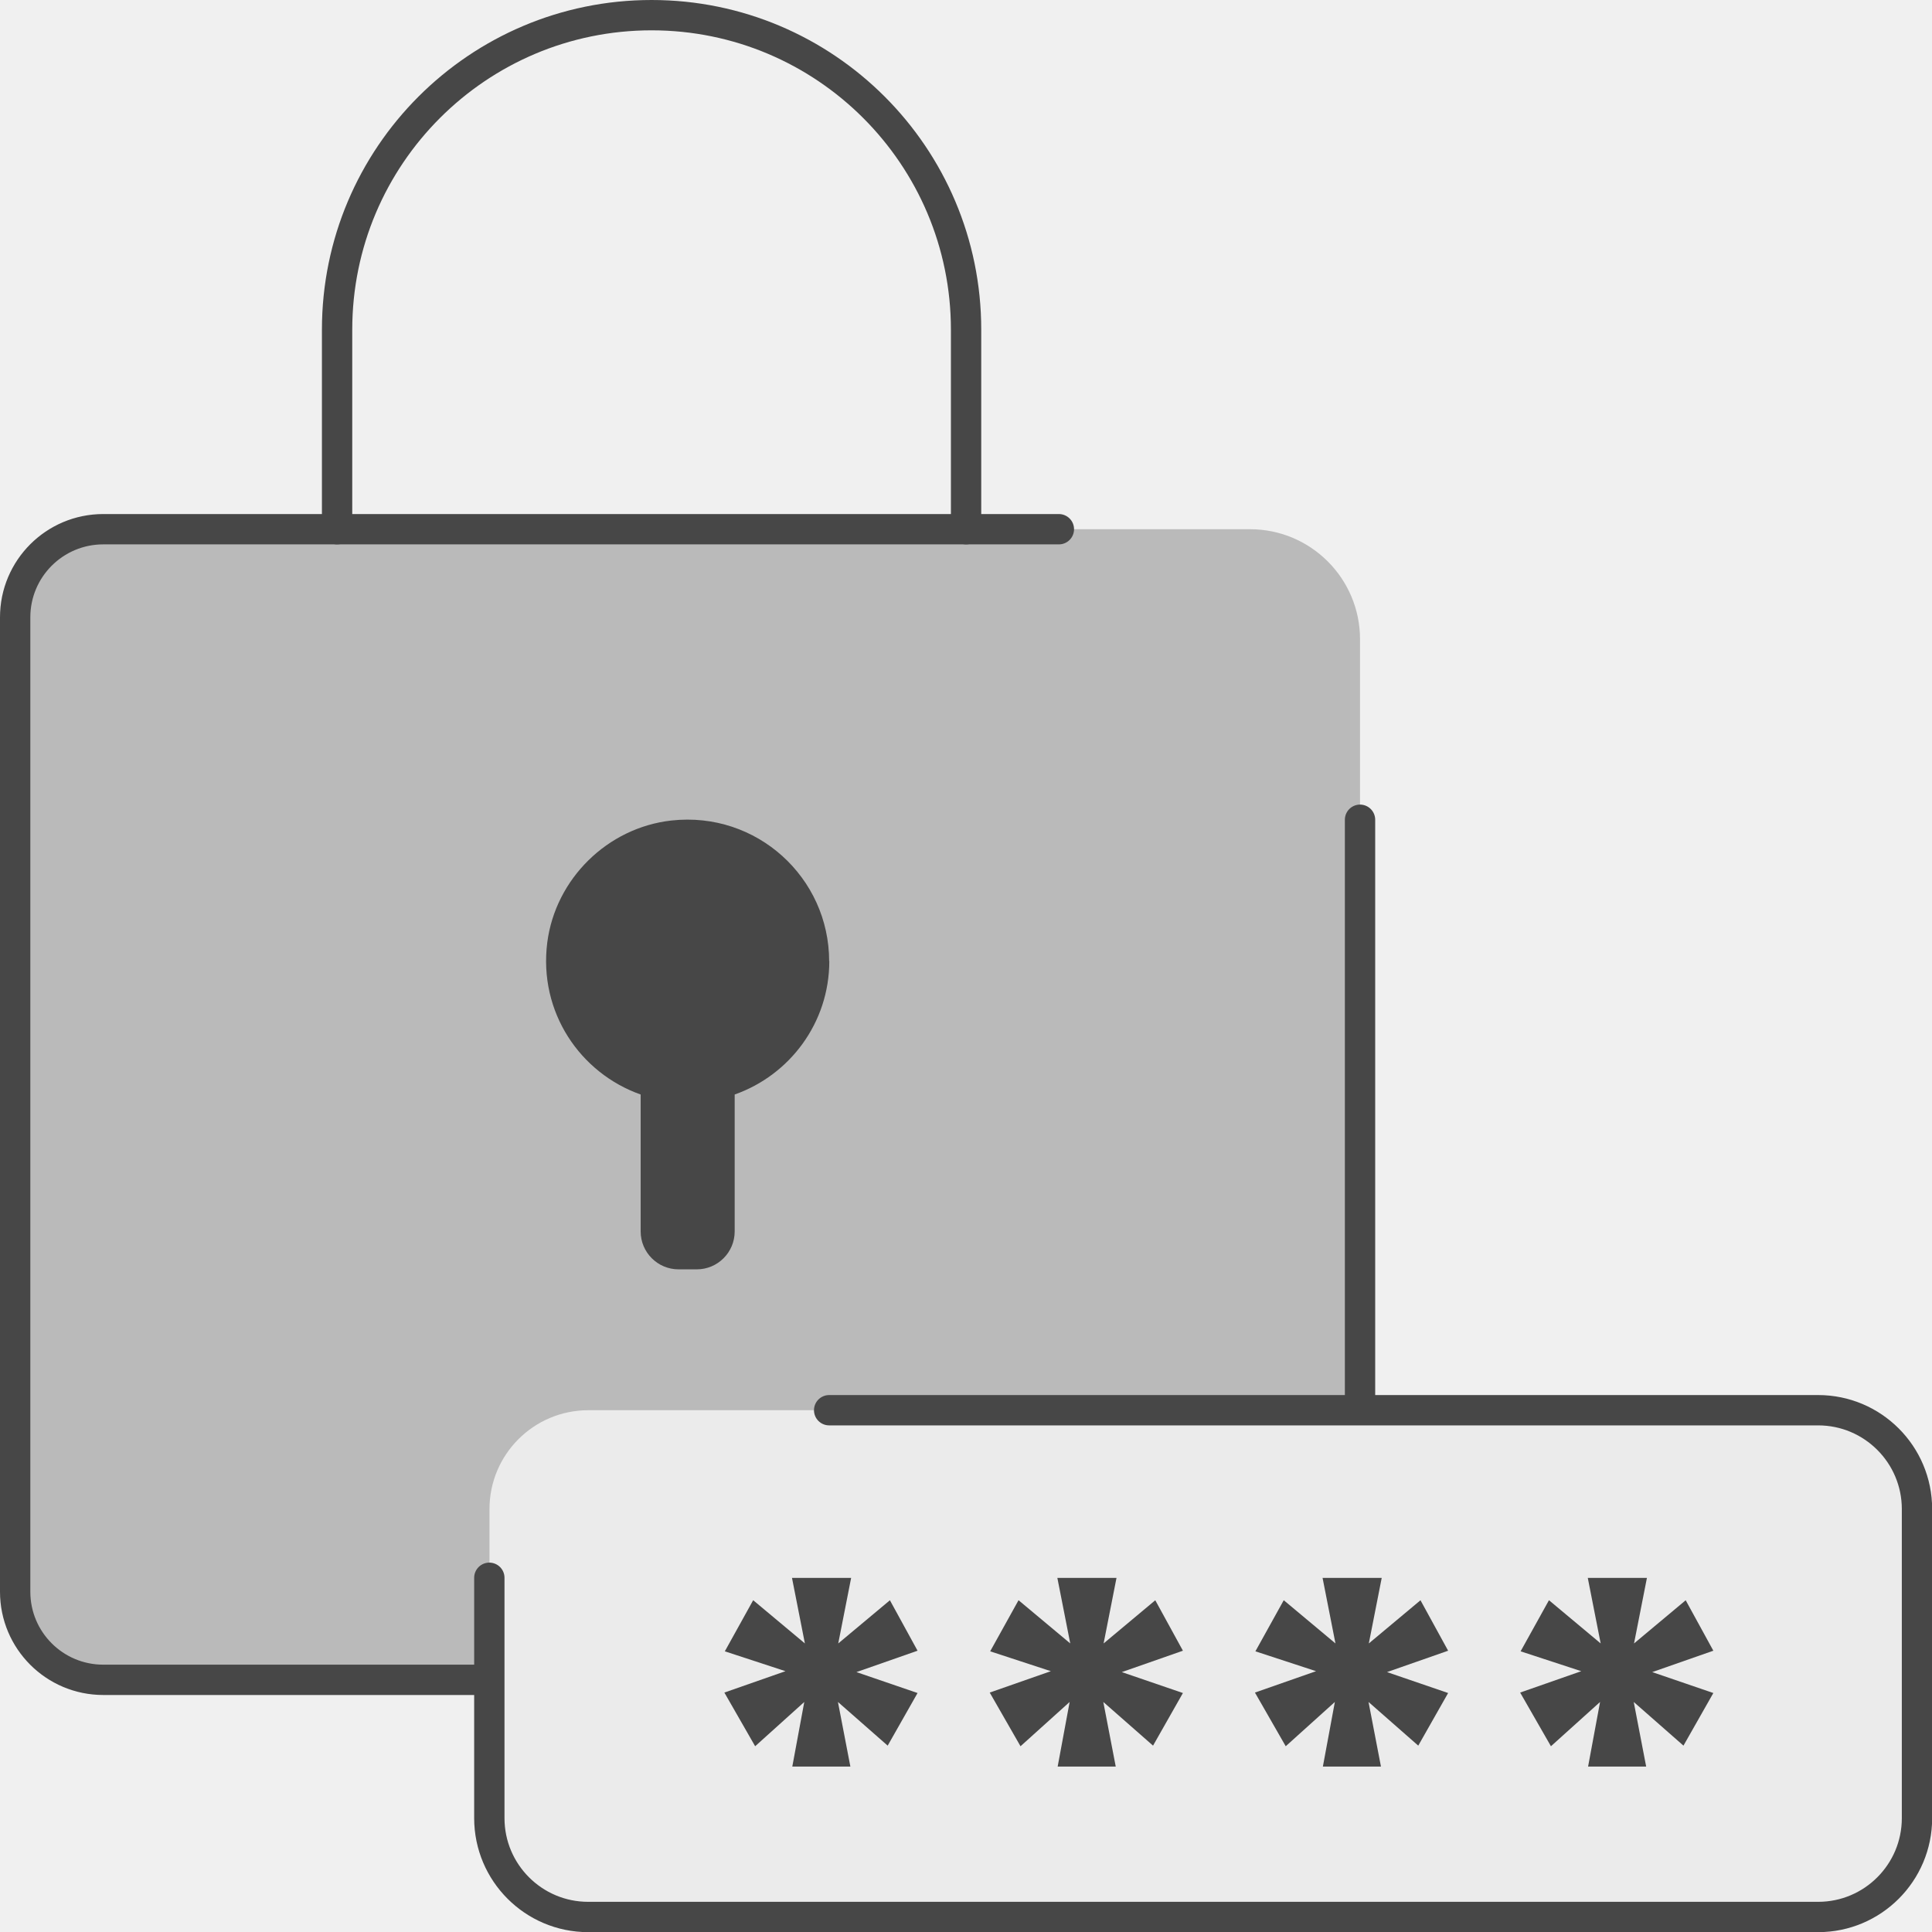
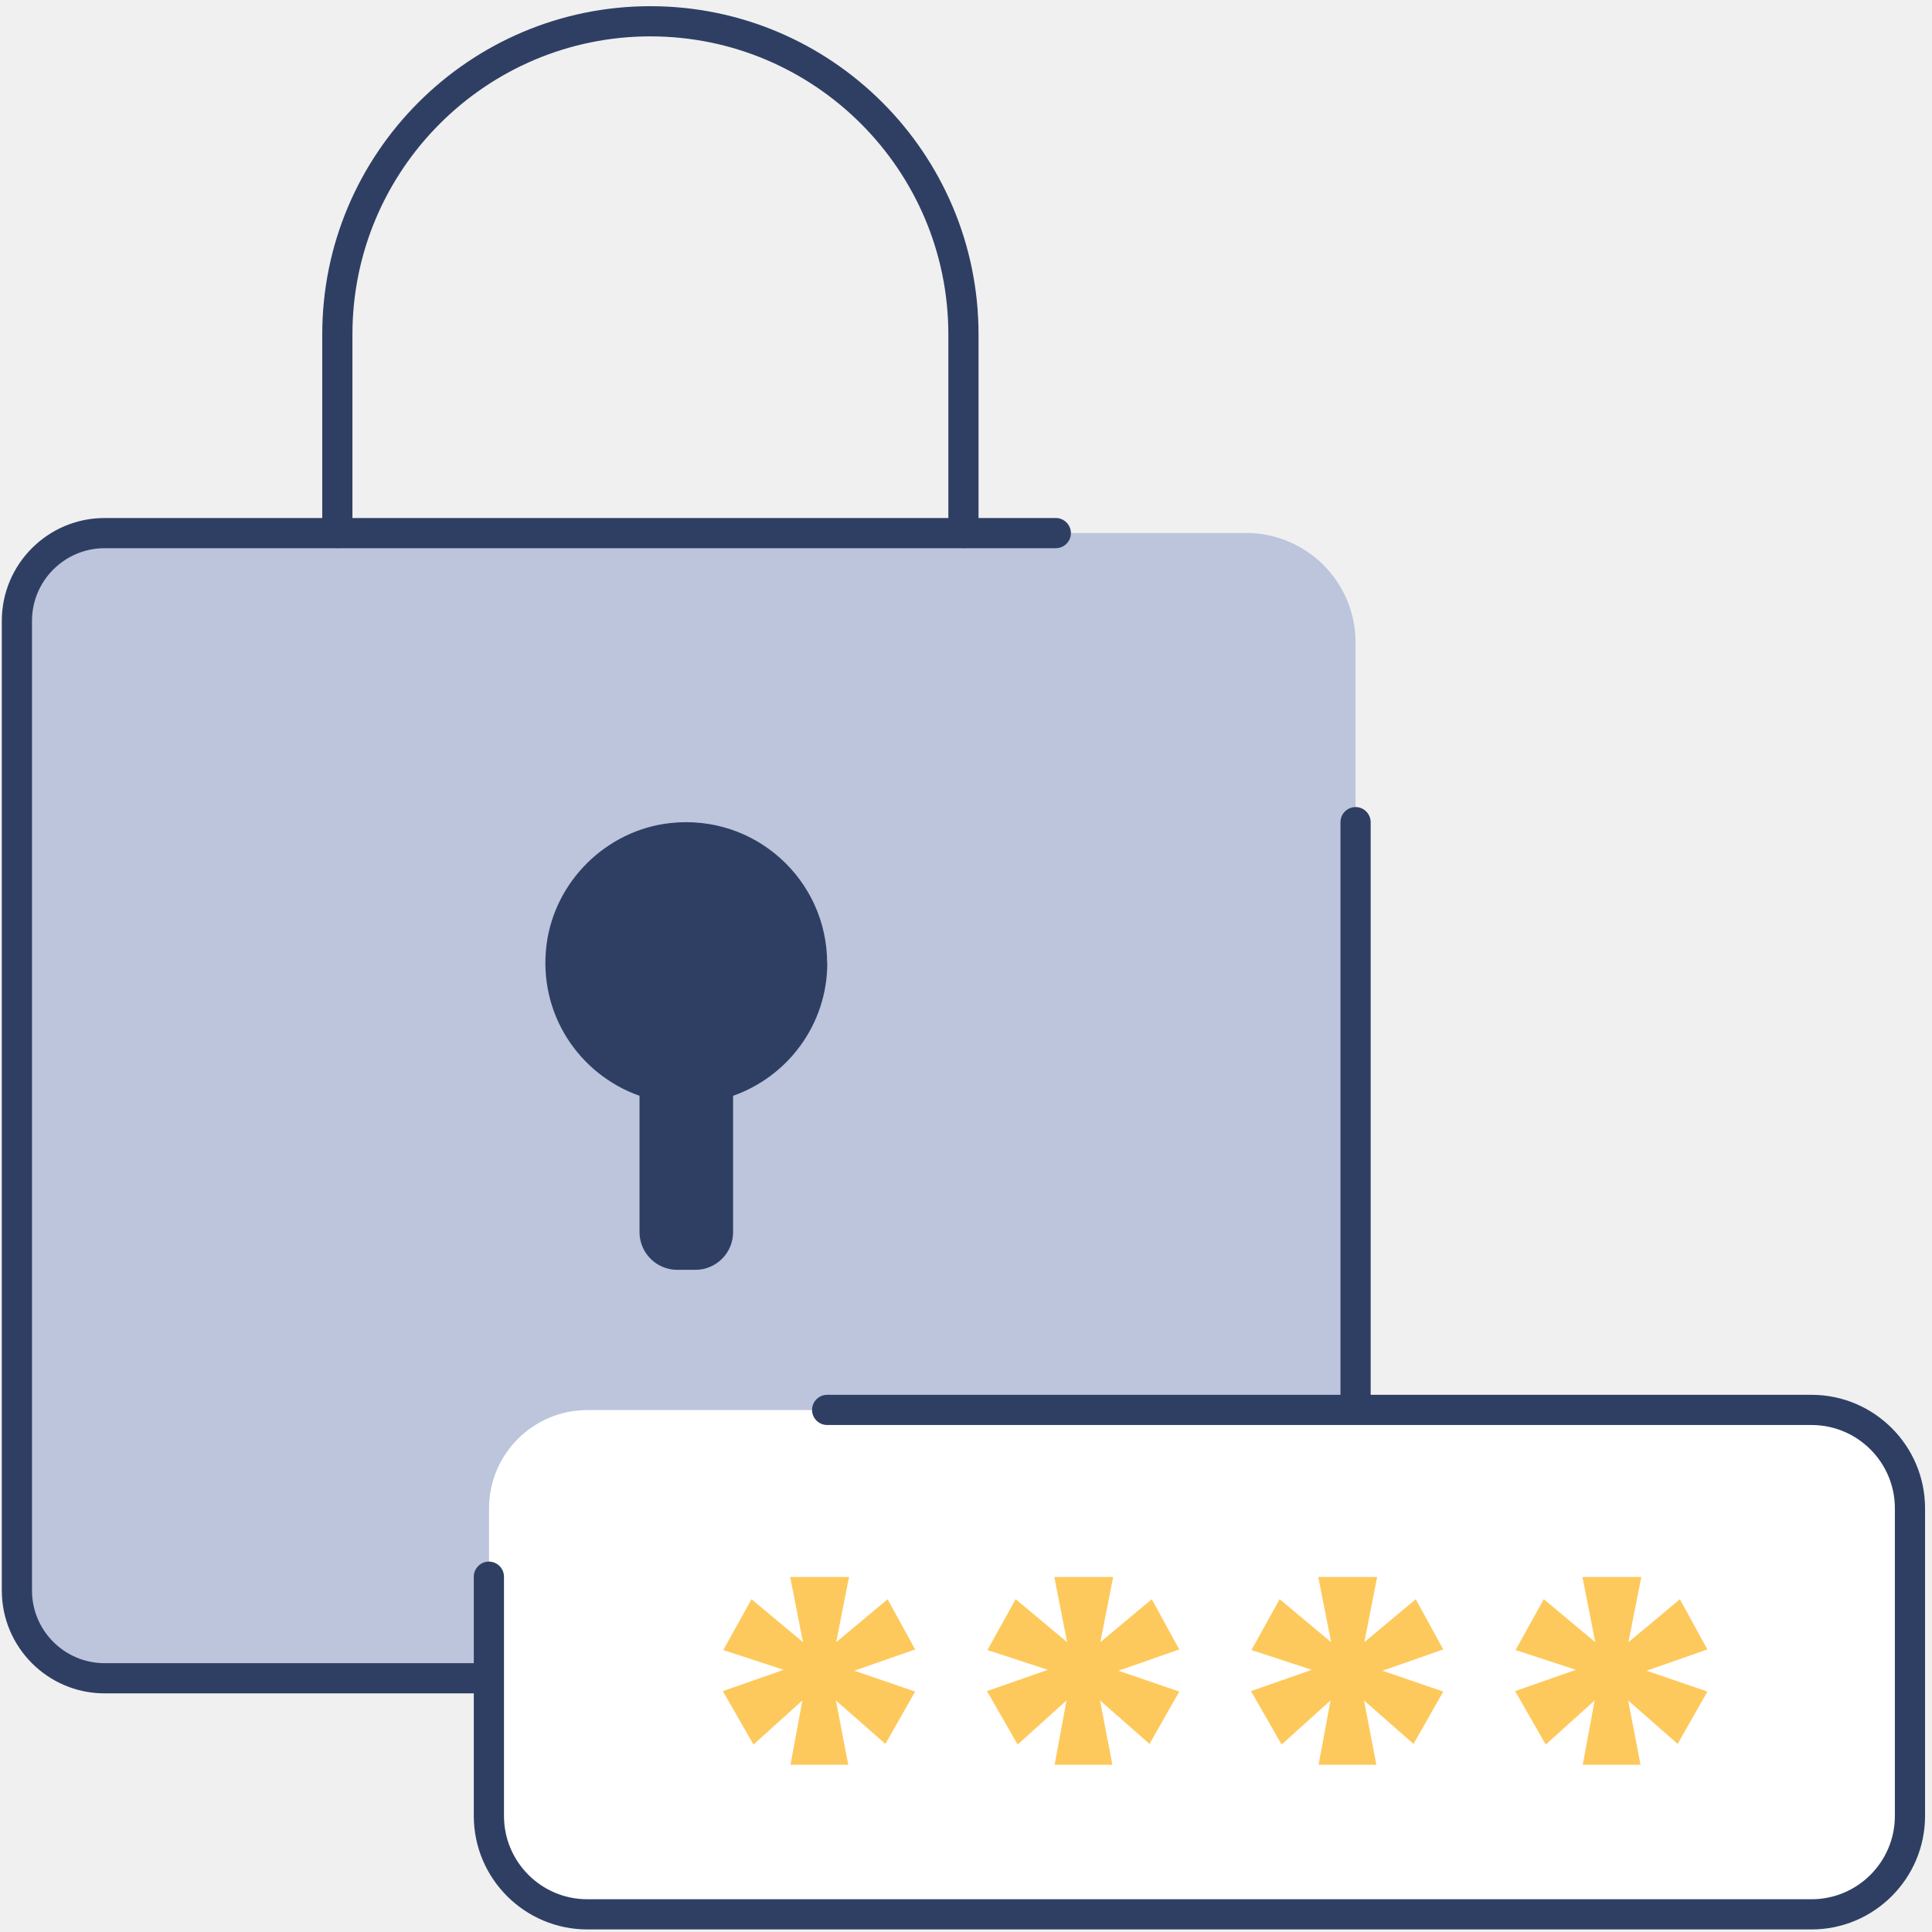
- <svg xmlns="http://www.w3.org/2000/svg" id="Layer_2" width="100%" height="100%" data-name="Layer 2" viewBox="0 0 127.41 127.41">
-   <defs>
-     <style>
-       .cls-1 {
-         fill: #474747;
-       }
- 
-       .cls-2 {
-         fill: none;
-         stroke: #474747;
-         stroke-linecap: round;
-         stroke-linejoin: round;
-         stroke-width: 2px;
-       }
- 
-       .cls-3 {
-         fill: #ebebeb;
-       }
- 
-       .cls-4 {
-         fill: #bababa;
-       }
-     </style>
-   </defs>
-   <g id="Layer_1-2" data-name="Layer 1">
-     <rect class="cls-4" x="1" y="34.9" width="88.69" height="75.88" rx="7.26" ry="7.26" />
-     <path class="cls-2" d="M89.69,54.06v46.74c0,5.51-4.47,9.98-9.98,9.98H6.81c-3.21,0-5.81-2.6-5.81-5.81V40.71c0-3.21,2.6-5.81,5.81-5.81h63.02" />
-     <rect class="cls-3" x="32.28" y="93" width="94.14" height="33.41" rx="6.52" ry="6.52" />
-     <path class="cls-2" d="M54.68,93h65.22c3.6,0,6.52,2.92,6.52,6.52v20.38c0,3.6-2.92,6.52-6.52,6.52H38.79c-3.6,0-6.52-2.92-6.52-6.52v-15.85" />
-     <path class="cls-2" d="M63.71,34.9v-13.16c0-11.45-9.29-20.74-20.74-20.74h0c-11.45,0-20.74,9.29-20.74,20.74v13.16" />
-     <path class="cls-1" d="M54.68,63.39c0-5.51-4.77-9.9-10.4-9.28-4.22.47-7.65,3.85-8.19,8.05-.58,4.59,2.17,8.61,6.16,10.02v9.03c0,1.38,1.12,2.5,2.5,2.5h1.2c1.38,0,2.5-1.12,2.5-2.5v-9.03c3.63-1.28,6.24-4.73,6.24-8.8Z" />
-     <g>
-       <path class="cls-1" d="M58.68,105.52l1.83,3.34-4.03,1.41,4.03,1.38-1.97,3.47-3.28-2.88.82,4.26h-3.83l.79-4.26-3.24,2.92-2.03-3.54,4.03-1.41-4-1.31,1.87-3.37,3.41,2.85-.85-4.32h3.9l-.85,4.32,3.41-2.85Z" />
-       <path class="cls-1" d="M76.18,105.52l1.83,3.34-4.03,1.41,4.03,1.38-1.97,3.47-3.28-2.88.82,4.26h-3.83l.79-4.26-3.24,2.92-2.03-3.54,4.03-1.41-4-1.31,1.87-3.37,3.41,2.85-.85-4.32h3.9l-.85,4.32,3.41-2.85Z" />
-       <path class="cls-1" d="M93.67,105.52l1.83,3.34-4.03,1.41,4.03,1.38-1.97,3.47-3.28-2.88.82,4.26h-3.83l.79-4.26-3.24,2.92-2.03-3.54,4.03-1.41-4-1.31,1.87-3.37,3.41,2.85-.85-4.32h3.9l-.85,4.32,3.41-2.85Z" />
-       <path class="cls-1" d="M111.16,105.52l1.83,3.34-4.03,1.41,4.03,1.38-1.97,3.47-3.28-2.88.82,4.26h-3.83l.79-4.26-3.24,2.92-2.03-3.54,4.03-1.41-4-1.31,1.87-3.37,3.41,2.85-.85-4.32h3.9l-.85,4.32,3.41-2.85Z" />
+ <svg xmlns="http://www.w3.org/2000/svg" viewBox="0 0 128 128" fill="none">
+   <g id="reset-password-1">
+     <path id="Vector" d="M82.55 35.31H8.38C4.371 35.31 1.12 38.56 1.12 42.57V103.93C1.12 107.939 4.371 111.19 8.38 111.19H82.55C86.56 111.19 89.81 107.939 89.81 103.93V42.57C89.81 38.56 86.56 35.31 82.55 35.31Z" fill="#BCC5DC" />
+     <path id="Vector_2" d="M79.83 112.19H6.93C3.17 112.19 0.12 109.13 0.12 105.38V41.13C0.12 37.37 3.18 34.32 6.93 34.32H69.95C70.5 34.32 70.95 34.77 70.95 35.32C70.95 35.87 70.5 36.32 69.95 36.32H6.93C4.28 36.32 2.12 38.48 2.12 41.13V105.38C2.12 108.03 4.28 110.19 6.93 110.19H79.83C84.78 110.19 88.81 106.16 88.81 101.21V54.47C88.81 53.92 89.26 53.47 89.81 53.47C90.36 53.47 90.81 53.92 90.81 54.47V101.21C90.81 107.26 85.88 112.19 79.83 112.19Z" fill="#2F3F64" />
+     <path id="Vector_3" d="M120.02 93.42H38.92C35.319 93.42 32.4 96.339 32.4 99.94V120.31C32.4 123.911 35.319 126.83 38.92 126.83H120.02C123.621 126.83 126.54 123.911 126.54 120.31V99.94C126.54 96.339 123.621 93.42 120.02 93.42Z" fill="white" />
+     <path id="Vector_4" d="M120.02 127.83H38.91C34.77 127.83 31.39 124.46 31.39 120.31V104.46C31.39 103.91 31.84 103.46 32.39 103.46C32.94 103.46 33.39 103.91 33.39 104.46V120.31C33.39 123.35 35.86 125.83 38.91 125.83H120.02C123.06 125.83 125.54 123.36 125.54 120.31V99.93C125.54 96.89 123.07 94.41 120.02 94.41H54.8C54.25 94.41 53.8 93.96 53.8 93.41C53.8 92.86 54.25 92.41 54.8 92.41H120.02C124.16 92.41 127.54 95.78 127.54 99.93V120.31C127.54 124.45 124.17 127.83 120.02 127.83Z" fill="#2F3F64" />
+     <path id="Vector_5" d="M63.83 36.31C63.28 36.31 62.83 35.86 62.83 35.31V22.15C62.83 11.27 53.98 2.41 43.09 2.41C32.2 2.41 23.35 11.27 23.35 22.15V35.31C23.35 35.86 22.9 36.31 22.35 36.31C21.8 36.31 21.35 35.86 21.35 35.31V22.15C21.35 10.16 31.1 0.41 43.09 0.41C55.08 0.41 64.83 10.16 64.83 22.15V35.31C64.83 35.86 64.38 36.31 63.83 36.31Z" fill="#2F3F64" />
+     <path id="Vector_6" d="M54.8 63.81C54.8 58.3 50.03 53.91 44.4 54.53C40.18 55 36.75 58.38 36.21 62.58C35.63 67.17 38.38 71.19 42.37 72.6V81.63C42.37 83.01 43.49 84.13 44.87 84.13H46.07C47.45 84.13 48.57 83.01 48.57 81.63V72.6C52.2 71.32 54.81 67.87 54.81 63.8L54.8 63.81Z" fill="#2F3F64" />
+     <g id="Group">
+       <path id="Vector_7" d="M58.8 105.94L60.63 109.28L56.6 110.69L60.63 112.07L58.66 115.54L55.38 112.66L56.2 116.92H52.37L53.16 112.66L49.92 115.58L47.89 112.04L51.92 110.63L47.92 109.32L49.79 105.95L53.2 108.8L52.35 104.48H56.25L55.4 108.8L58.81 105.95L58.8 105.94Z" fill="#FEC95C" />
+       <path id="Vector_8" d="M76.3 105.94L78.13 109.28L74.1 110.69L78.13 112.07L76.16 115.54L72.88 112.66L73.7 116.92H69.87L70.66 112.66L67.42 115.58L65.39 112.04L69.42 110.63L65.42 109.32L67.29 105.95L70.7 108.8L69.85 104.48H73.75L72.9 108.8L76.31 105.95L76.3 105.94Z" fill="#FEC95C" />
+       <path id="Vector_9" d="M93.79 105.94L95.62 109.28L91.59 110.69L95.62 112.07L93.65 115.54L90.37 112.66L91.19 116.92H87.36L88.15 112.66L84.91 115.58L82.88 112.04L86.91 110.63L82.91 109.32L84.78 105.95L88.19 108.8L87.34 104.48H91.24L90.39 108.8L93.8 105.95L93.79 105.94Z" fill="#FEC95C" />
+       <path id="Vector_10" d="M111.29 105.94L113.12 109.28L109.09 110.69L113.12 112.07L111.15 115.54L107.87 112.66L108.69 116.92H104.86L105.65 112.66L102.41 115.58L100.38 112.04L104.41 110.63L100.41 109.32L102.28 105.95L105.69 108.8L104.84 104.48H108.74L107.89 108.8L111.3 105.95L111.29 105.94Z" fill="#FEC95C" />
    </g>
  </g>
</svg>
